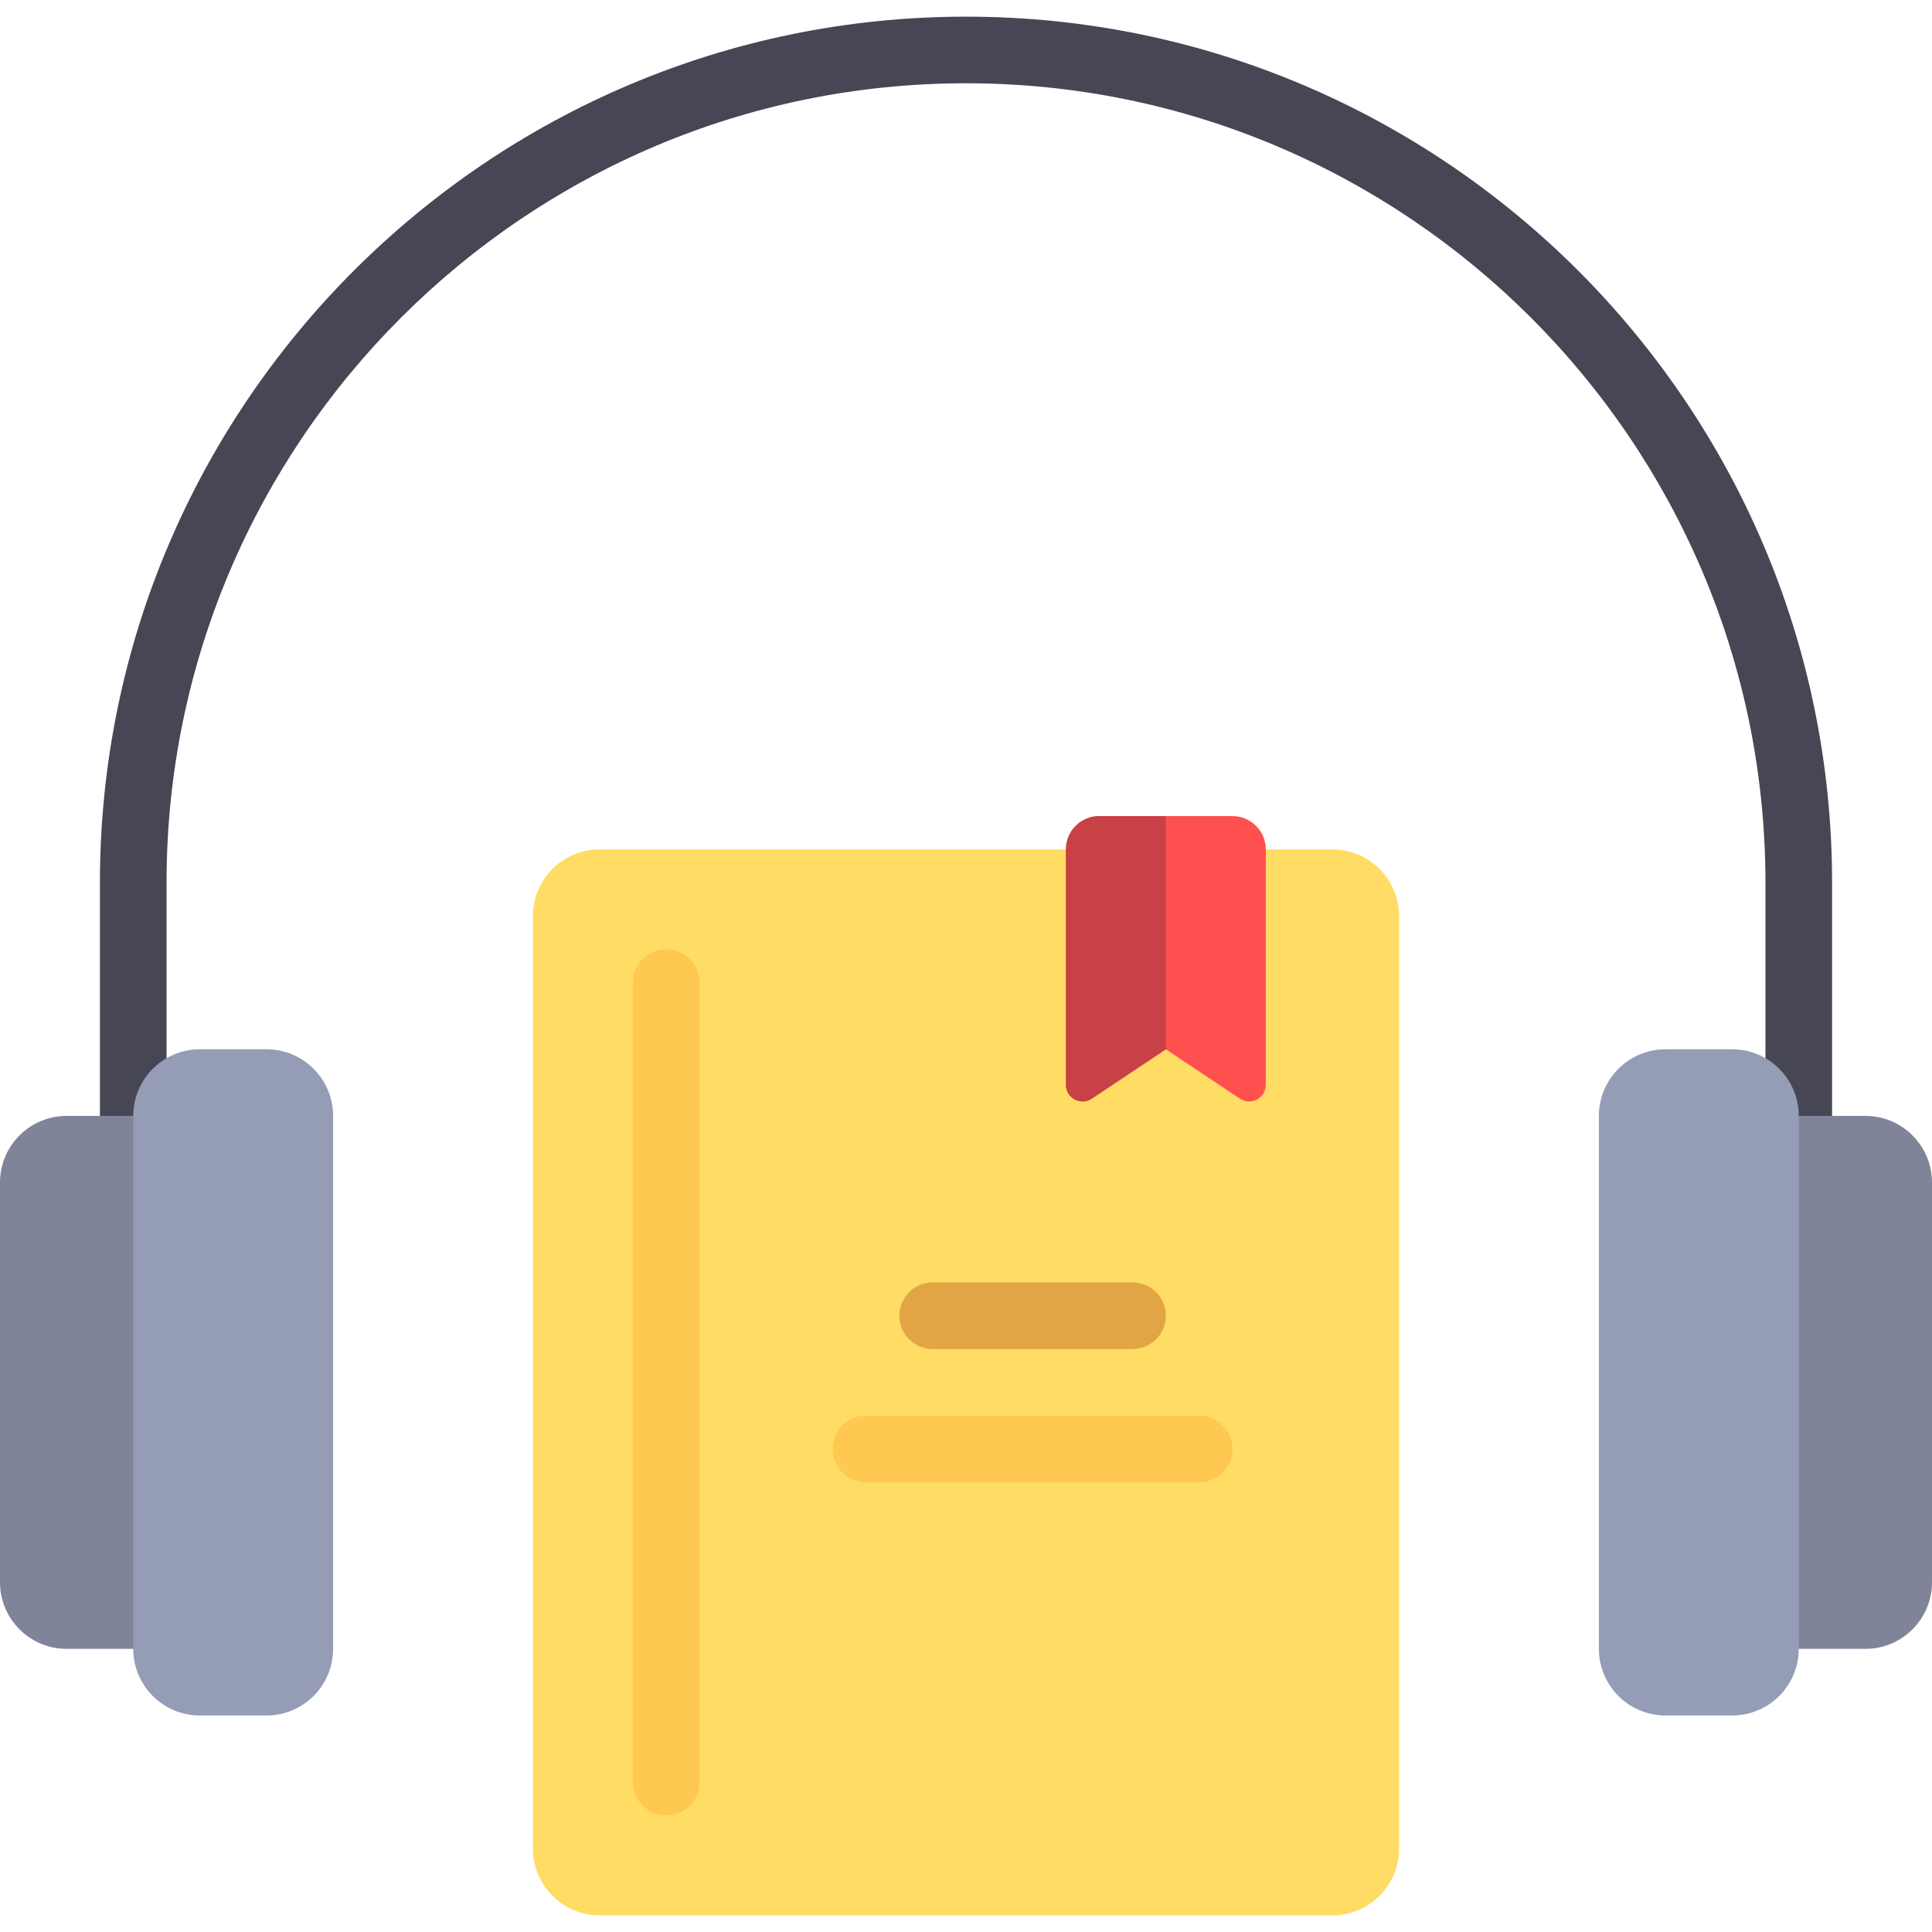
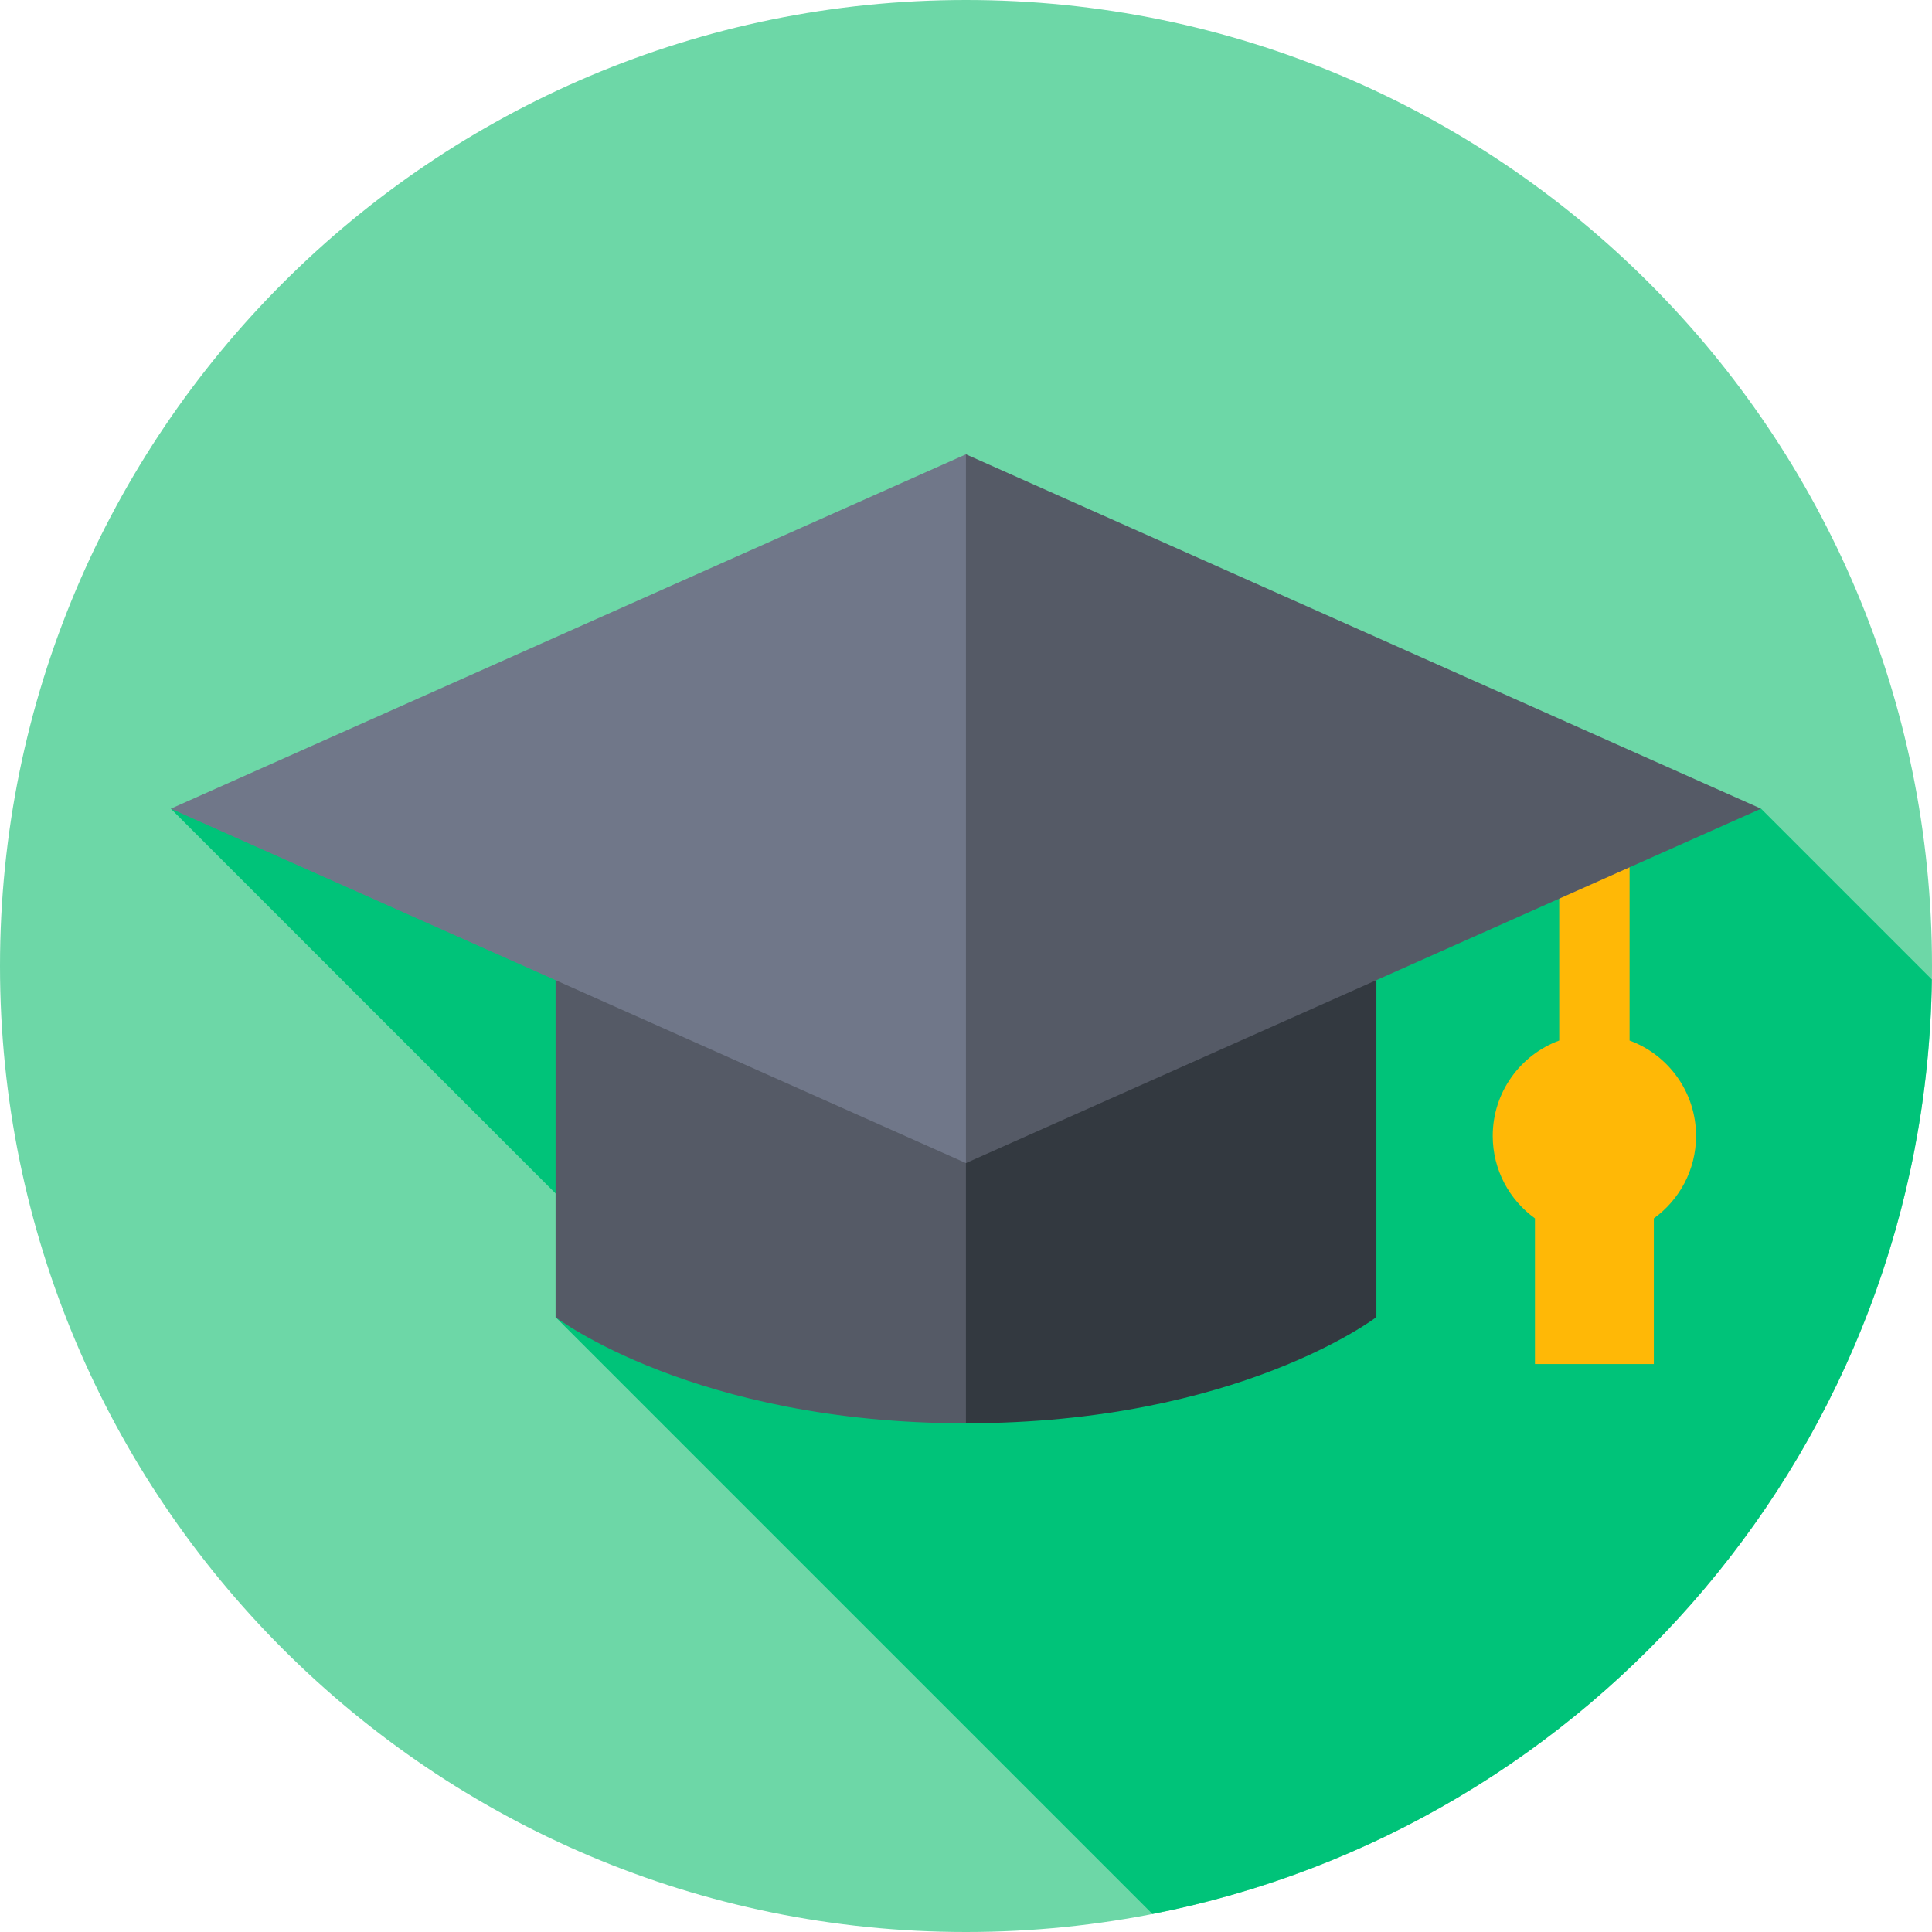
- <svg xmlns="http://www.w3.org/2000/svg" version="1.1" id="Layer_1" x="0px" y="0px" viewBox="0 0 512 512" style="enable-background:new 0 0 512 512;" xml:space="preserve">
-   <path style="fill:#FFDC64;" d="M353.103,507.586H158.897c-9.751,0-17.655-7.904-17.655-17.655V242.759  c0-9.751,7.904-17.655,17.655-17.655h194.207c9.751,0,17.655,7.904,17.655,17.655v247.172  C370.759,499.682,362.855,507.586,353.103,507.586z" />
-   <path style="fill:#464655;" d="M256,4.414c-126.56,0-229.517,102.962-229.517,229.517v79.448h17.655v-79.448  c0-116.819,95.043-211.862,211.862-211.862s211.862,95.043,211.862,211.862v79.448h17.655v-79.448  C485.517,107.375,382.56,4.414,256,4.414z" />
-   <path style="fill:#FF5050;" d="M289.345,291.149l19.62-13.08l19.62,13.08c2.933,1.955,6.862-0.147,6.862-3.672v-62.374  c0-4.875-3.953-8.828-8.828-8.828h-35.31c-4.875,0-8.828,3.953-8.828,8.828v62.374C282.483,291.003,286.412,293.105,289.345,291.149  z" />
-   <path style="fill:#FFC850;" d="M176.552,481.103c-4.879,0-8.828-3.948-8.828-8.828V260.414c0-4.879,3.948-8.828,8.828-8.828  c4.879,0,8.828,3.948,8.828,8.828v211.862C185.379,477.155,181.431,481.103,176.552,481.103z" />
-   <path style="fill:#E1A546;" d="M300.138,357.517h-52.966c-4.879,0-8.828-3.948-8.828-8.828c0-4.879,3.948-8.828,8.828-8.828h52.966  c4.879,0,8.828,3.948,8.828,8.828C308.966,353.569,305.017,357.517,300.138,357.517z" />
-   <path style="fill:#FFC850;" d="M317.793,392.828h-88.276c-4.879,0-8.828-3.948-8.828-8.828s3.948-8.828,8.828-8.828h88.276  c4.879,0,8.828,3.948,8.828,8.828S322.673,392.828,317.793,392.828z" />
-   <path style="fill:#7F8499;" d="M17.655,295.724C7.905,295.724,0,303.629,0,313.379V419.31c0,9.751,7.905,17.655,17.655,17.655  h26.483V295.724H17.655z" />
-   <path style="fill:#959CB5;" d="M70.621,454.621H52.966c-9.751,0-17.655-7.904-17.655-17.655V295.724  c0-9.751,7.904-17.655,17.655-17.655h17.655c9.751,0,17.655,7.904,17.655,17.655v141.241  C88.276,446.716,80.372,454.621,70.621,454.621z" />
-   <path style="fill:#7F8499;" d="M494.345,436.966c9.75,0,17.655-7.905,17.655-17.655V313.379c0-9.751-7.905-17.655-17.655-17.655  h-26.483v141.241H494.345z" />
-   <path style="fill:#959CB5;" d="M441.379,278.069h17.655c9.751,0,17.655,7.904,17.655,17.655v141.241  c0,9.751-7.904,17.655-17.655,17.655h-17.655c-9.751,0-17.655-7.904-17.655-17.655V295.724  C423.724,285.973,431.628,278.069,441.379,278.069z" />
-   <path style="fill:#C84146;" d="M291.31,216.276c-4.875,0-8.828,3.953-8.828,8.828v62.374c0,3.526,3.929,5.628,6.862,3.672  l19.62-13.08v-61.793H291.31z" />
+ <svg xmlns="http://www.w3.org/2000/svg" id="Capa_1" enable-background="new 0 0 512 512" height="512" viewBox="0 0 512 512" width="512">
  <g>
- </g>
-   <g>
- </g>
-   <g>
- </g>
-   <g>
- </g>
-   <g>
- </g>
-   <g>
- </g>
-   <g>
- </g>
-   <g>
- </g>
-   <g>
- </g>
-   <g>
- </g>
-   <g>
- </g>
-   <g>
- </g>
-   <g>
- </g>
-   <g>
- </g>
-   <g>
- </g>
+     <g>
+       <g>
+         <g>
+           <g>
+             <g>
+               <g>
+                 <g>
+                   <g>
+                     <g>
+                       <g>
+                         <g>
+                           <g>
+                             <g>
+                               <circle cx="256" cy="256" fill="#6dd7a7" r="256" />
+                             </g>
+                           </g>
+                         </g>
+                       </g>
+                     </g>
+                   </g>
+                 </g>
+               </g>
+             </g>
+           </g>
+         </g>
+       </g>
+     </g>
+     <path d="m305.392 507.221c116.618-22.798 204.881-124.758 206.563-247.651l-45.256-45.256-345.113.606-1.305-1.305-75.011.699 108.793 108.793-6.831 25.953z" fill="#00c379" />
+     <g>
+       <g>
+         <path d="m278.375 297.82-22.371-106.451h-108.773v157.69s36.645 28.132 108.777 28.132z" fill="#555a66" />
+         <path d="m255.984 191.359h108.773v157.69s-36.645 28.132-108.777 28.132z" fill="#333940" />
+       </g>
+       <path d="m449.471 301.036c0-11.601-7.333-21.488-17.617-25.282v-62.548h-18.647v62.548c-10.284 3.794-17.617 13.681-17.617 25.282 0 8.996 4.413 16.956 11.188 21.849v38.607h31.505v-38.607c6.775-4.893 11.188-12.853 11.188-21.849z" fill="#ffb806" />
+       <path d="m298.183 214.313-42.199 93.915-210.714-93.915 210.714-93.915z" fill="#707789" />
+       <path d="m466.699 214.313-210.715 93.915v-187.83z" fill="#555a66" />
+     </g>
+   </g>
</svg>
